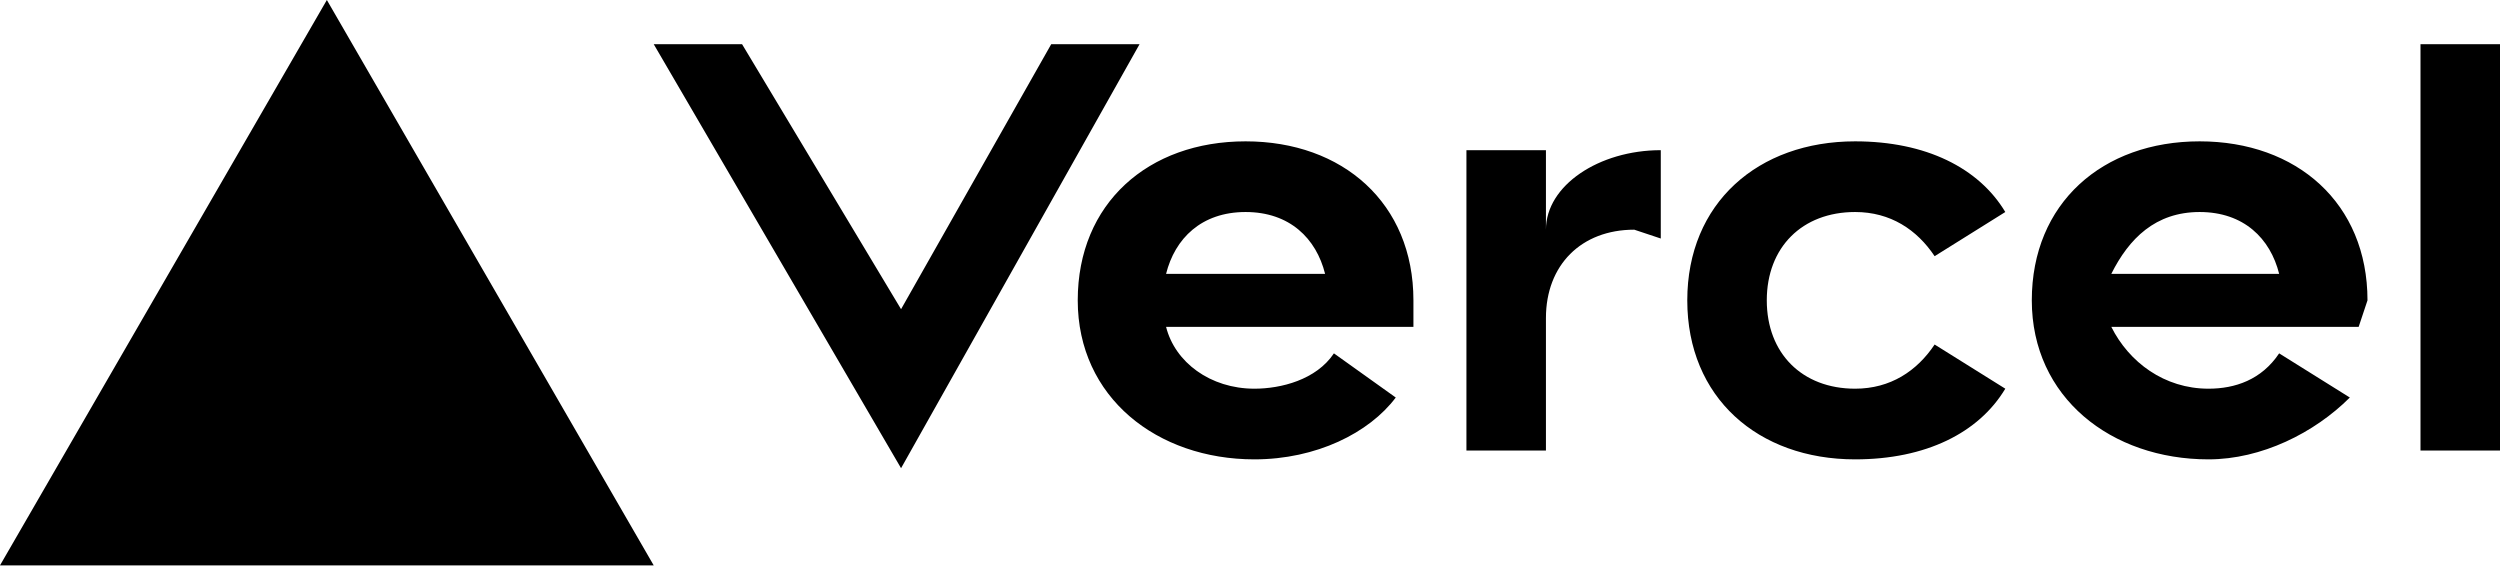
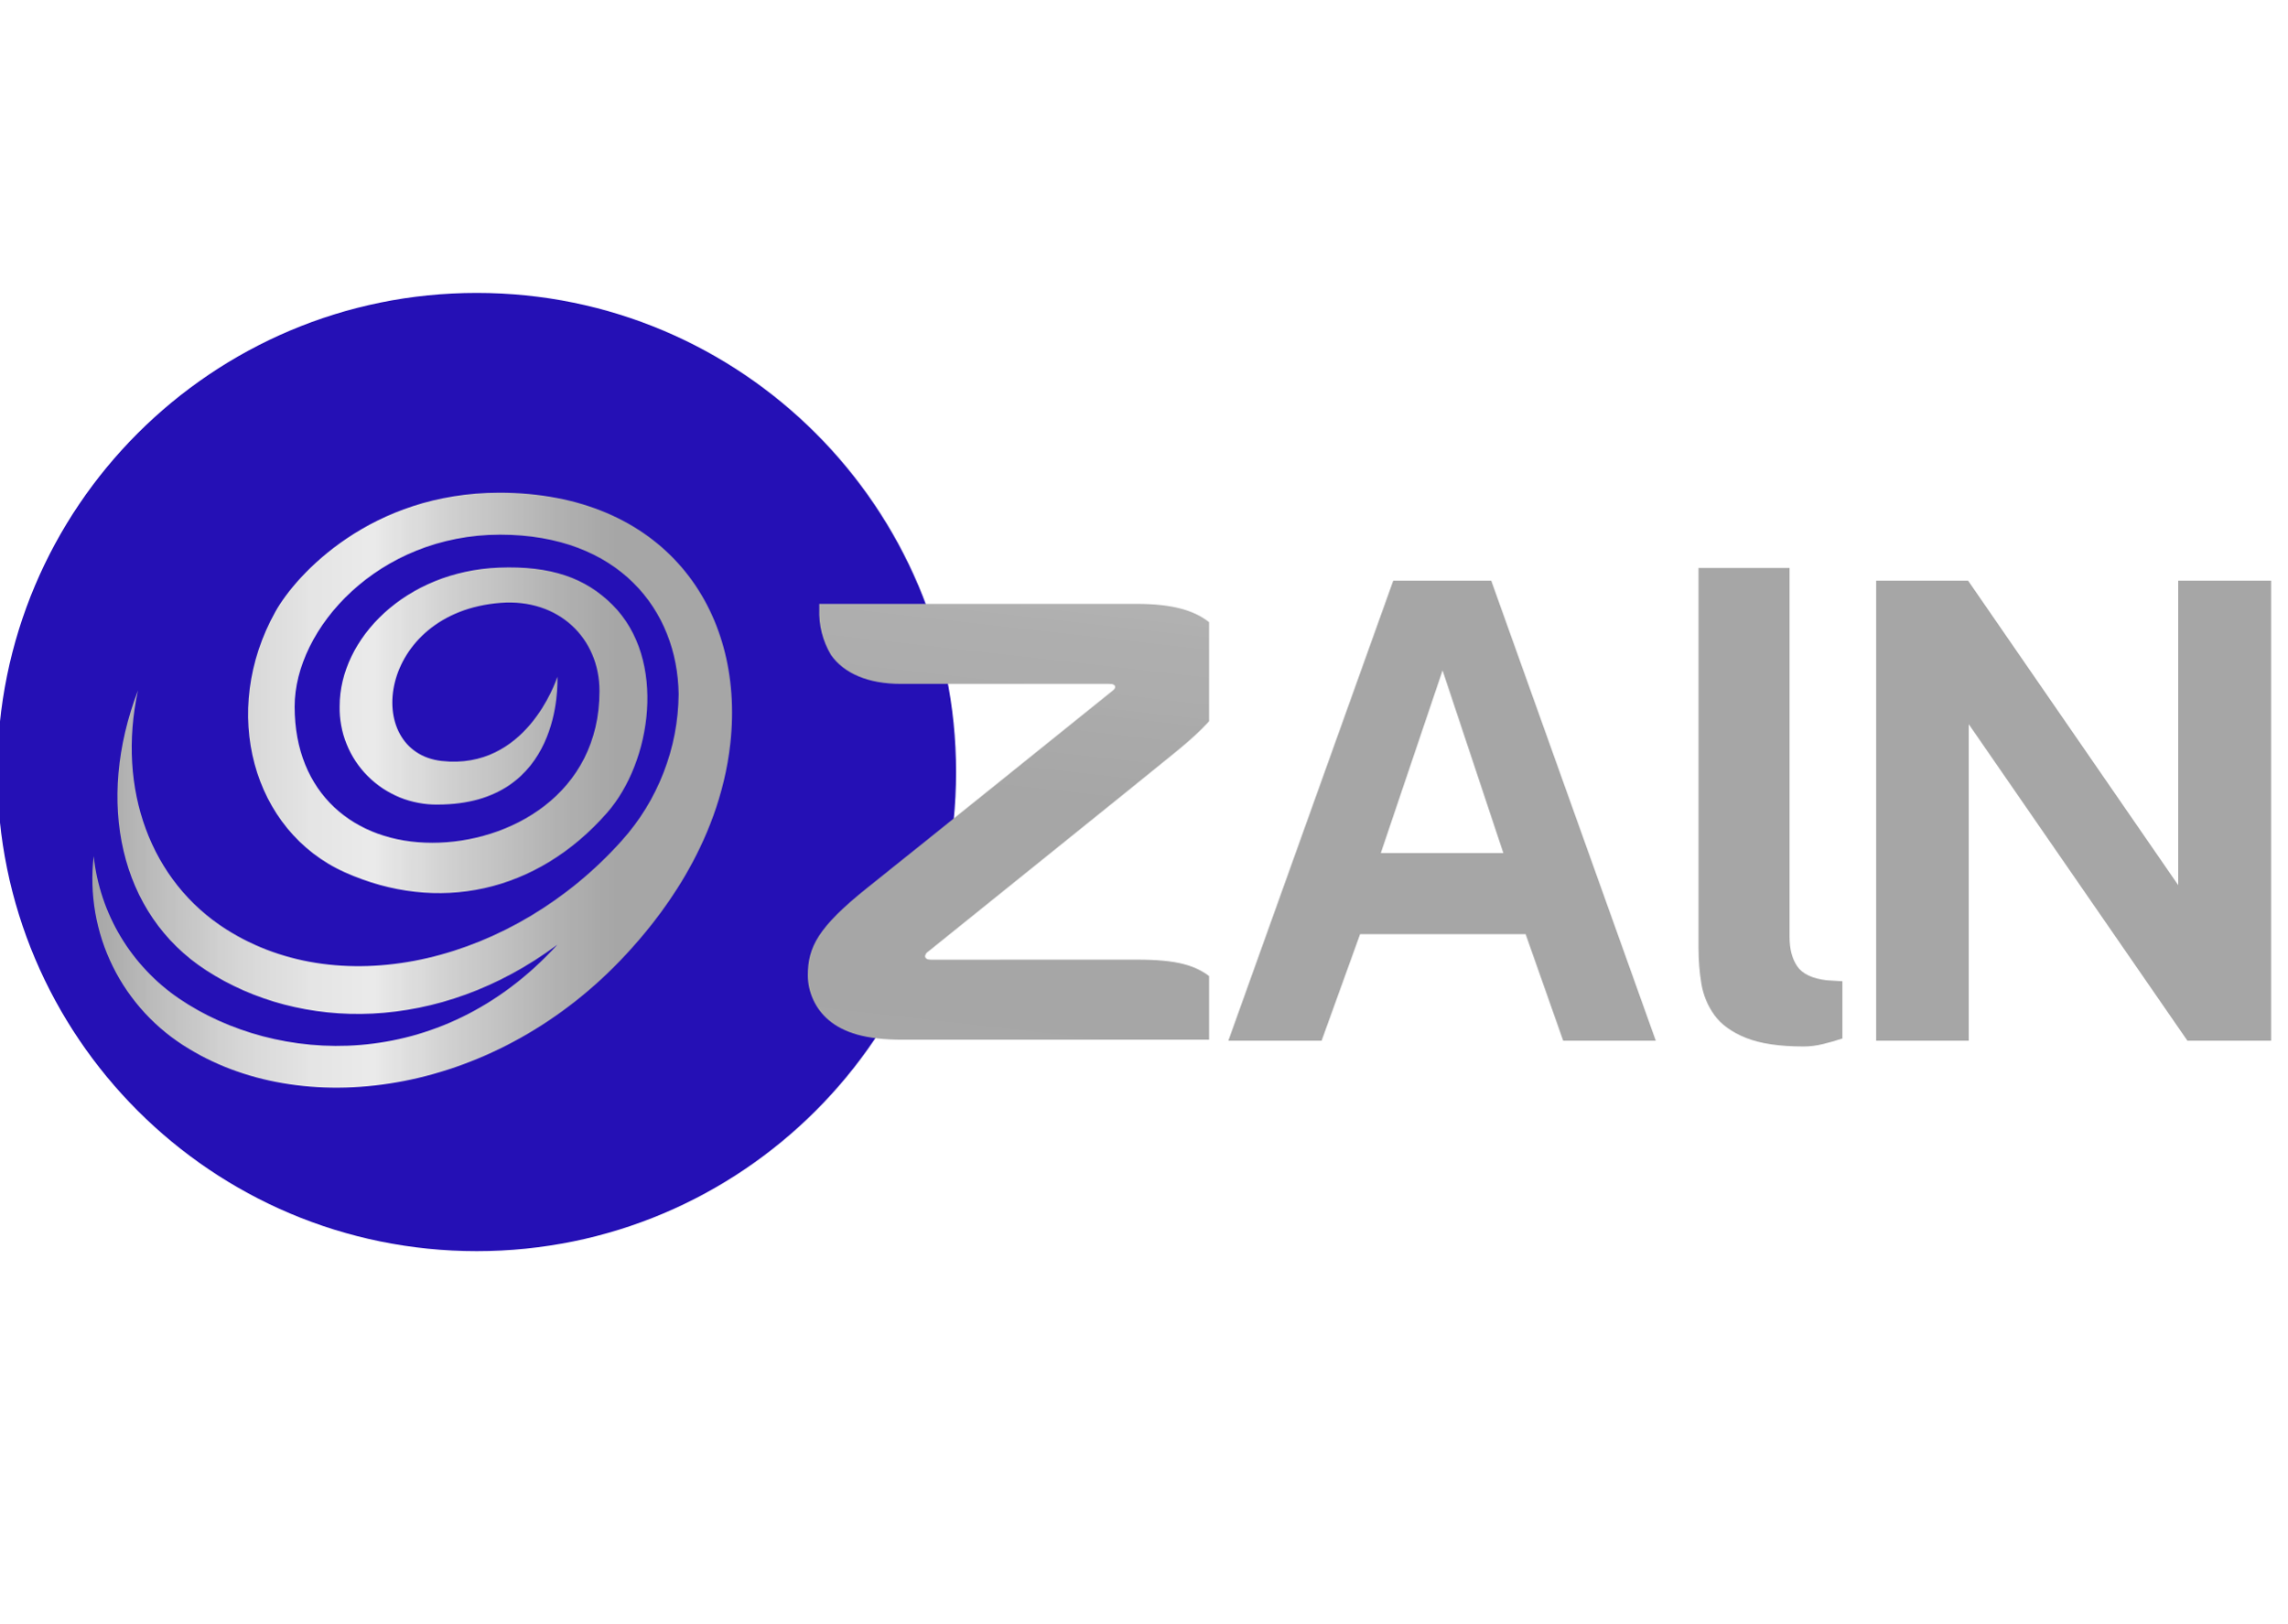
- <svg xmlns="http://www.w3.org/2000/svg" fill="none" viewBox="0 0 283 64">
-   <path fill="black" d="M141 16c-11 0-19 7-19 18s9 18 20 18c7 0 13-3 16-7l-7-5c-2 3-6 4-9 4-5 0-9-3-10-7h28v-3c0-11-8-18-19-18zm-9 15c1-4 4-7 9-7s8 3 9 7h-18zm117-15c-11 0-19 7-19 18s9 18 20 18c6 0 12-3 16-7l-8-5c-2 3-5 4-8 4-5 0-9-3-11-7h28l1-3c0-11-8-18-19-18zm-10 15c2-4 5-7 10-7s8 3 9 7h-19zm-39 3c0 6 4 10 10 10 4 0 7-2 9-5l8 5c-3 5-9 8-17 8-11 0-19-7-19-18s8-18 19-18c8 0 14 3 17 8l-8 5c-2-3-5-5-9-5-6 0-10 4-10 10zm83-29v46h-9V5h9zM37 0l37 64H0L37 0zm92 5-27 48L74 5h10l18 30 17-30h10zm59 12v10l-3-1c-6 0-10 4-10 10v15h-9V17h9v9c0-5 6-9 13-9z" />
+ <svg xmlns="http://www.w3.org/2000/svg" width="559" zoomAndPan="magnify" viewBox="0 0 419.25 297.75" height="397" preserveAspectRatio="xMidYMid meet" version="1.0">
+   <defs>
+     <clipPath id="8e402c2f29">
+       <path d="M 0 53.715 L 175.258 53.715 L 175.258 229.457 L 0 229.457 Z M 0 53.715 " clip-rule="nonzero" />
+     </clipPath>
+     <clipPath id="7c6c598713">
+       <path d="M 87.387 53.715 C 38.855 53.715 -0.488 93.055 -0.488 141.586 C -0.488 190.113 38.855 229.457 87.387 229.457 C 135.918 229.457 175.258 190.113 175.258 141.586 C 175.258 93.055 135.918 53.715 87.387 53.715 Z M 87.387 53.715 " clip-rule="nonzero" />
+     </clipPath>
+     <clipPath id="a450a37309">
+       <path d="M 148.082 83.492 L 221.641 83.492 L 221.641 192.234 L 148.082 192.234 Z M 148.082 83.492 " clip-rule="nonzero" />
+     </clipPath>
+     <clipPath id="fa35b3a9c6">
+       <path d="M 352.824 191.852 L 352.824 125.121 C 352.984 123.043 352.715 121.023 352.027 119.059 C 351.344 117.094 350.293 115.34 348.879 113.809 C 347.297 112.344 345.496 111.238 343.477 110.496 C 341.453 109.758 339.359 109.441 337.203 109.543 C 336.809 109.531 336.406 109.551 336.008 109.586 L 336.008 176.34 C 335.848 178.414 336.117 180.426 336.801 182.387 C 337.484 184.352 338.535 186.098 339.949 187.621 C 341.523 189.078 343.32 190.184 345.332 190.922 C 347.352 191.66 349.434 191.984 351.582 191.887 C 351.965 191.887 352.418 191.887 352.82 191.852 Z M 354.355 93.379 C 354.355 92.727 354.289 92.086 354.164 91.445 C 354.035 90.809 353.844 90.188 353.594 89.59 C 353.34 88.992 353.031 88.418 352.668 87.879 C 352.309 87.336 351.891 86.836 351.43 86.379 C 350.969 85.922 350.465 85.512 349.922 85.152 C 349.379 84.793 348.805 84.488 348.199 84.238 C 347.602 83.992 346.98 83.805 346.34 83.684 C 345.699 83.555 345.051 83.492 344.398 83.492 C 343.746 83.492 343.098 83.559 342.465 83.688 C 341.824 83.816 341.199 84.008 340.598 84.258 C 340 84.508 339.426 84.812 338.883 85.172 C 338.34 85.539 337.84 85.945 337.383 86.402 C 336.918 86.867 336.508 87.367 336.148 87.91 C 335.781 88.449 335.477 89.023 335.234 89.621 C 334.984 90.223 334.793 90.848 334.664 91.48 C 334.539 92.121 334.477 92.762 334.477 93.414 C 334.477 94.062 334.543 94.711 334.672 95.344 C 334.801 95.984 334.984 96.602 335.234 97.203 C 335.484 97.805 335.793 98.375 336.156 98.918 C 336.516 99.457 336.93 99.957 337.387 100.422 C 337.852 100.879 338.352 101.289 338.895 101.648 C 339.438 102.012 340.012 102.32 340.613 102.562 C 341.215 102.812 341.836 103.004 342.477 103.129 C 343.117 103.258 343.766 103.32 344.418 103.32 C 345.07 103.32 345.715 103.258 346.355 103.129 C 347 103.004 347.621 102.812 348.227 102.562 C 348.836 102.32 349.41 102.008 349.953 101.648 C 350.496 101.281 350.996 100.871 351.457 100.41 C 351.922 99.945 352.332 99.445 352.699 98.902 C 353.059 98.359 353.363 97.785 353.613 97.18 C 353.863 96.578 354.047 95.953 354.176 95.32 C 354.301 94.68 354.363 94.031 354.355 93.379 Z M 303.961 159.516 L 303.961 176.34 C 303.805 178.414 304.07 180.426 304.758 182.391 C 305.449 184.352 306.496 186.098 307.918 187.621 C 309.492 189.078 311.293 190.184 313.312 190.922 C 315.34 191.66 317.422 191.984 319.574 191.887 C 319.965 191.887 320.406 191.887 320.801 191.852 L 320.801 156 C 320.801 140.566 316.578 130.188 309.074 122.109 C 301.336 113.809 289.77 109.012 276.379 109.012 C 250.699 109.012 232.887 127.77 232.887 152.203 C 232.887 176.211 249.363 192.234 270.746 192.234 C 287.227 192.234 297.129 182.461 297.129 171 C 297.094 168.633 296.711 166.32 295.977 164.062 C 295.25 161.809 294.207 159.711 292.848 157.77 C 290.473 170.09 283.645 176.871 272.637 176.871 C 260.879 176.871 250.539 167.984 250.539 151.785 C 250.539 135.855 260.906 124.965 276.426 124.965 C 279.918 124.871 283.289 125.465 286.543 126.734 C 289.797 128.008 292.672 129.863 295.164 132.301 C 300.73 137.785 303.961 146.199 303.961 159.508 Z M 435.34 169.809 C 435.113 169.789 434.941 169.688 434.828 169.492 C 422.75 153.816 400.586 124.922 395.777 118.617 C 390.695 112.02 386.711 109.848 381.457 109.848 C 379.738 109.801 378.07 110.094 376.473 110.738 C 374.875 111.387 373.477 112.328 372.273 113.559 C 371 115.113 370.047 116.848 369.418 118.758 C 368.797 120.676 368.539 122.633 368.648 124.641 L 368.648 176.34 C 368.488 178.414 368.754 180.426 369.438 182.391 C 370.125 184.352 371.176 186.098 372.59 187.621 C 374.117 189.066 375.867 190.168 377.844 190.906 C 379.816 191.648 381.859 191.973 383.965 191.887 C 384.281 191.895 384.602 191.883 384.918 191.852 L 384.918 132.59 C 384.918 132.164 385.105 131.926 385.387 131.926 C 385.605 131.926 385.734 132.02 385.898 132.27 C 392.984 141.445 419.852 176.492 424.996 183.082 C 430.086 189.672 434.047 191.887 439.27 191.887 C 440.996 191.949 442.656 191.656 444.262 191.016 C 445.859 190.375 447.27 189.434 448.473 188.203 C 449.746 186.645 450.707 184.914 451.328 183.004 C 451.957 181.094 452.219 179.133 452.109 177.125 L 452.109 125.422 C 452.262 123.34 451.992 121.32 451.305 119.352 C 450.613 117.387 449.562 115.629 448.156 114.098 C 446.617 112.648 444.867 111.559 442.887 110.82 C 440.91 110.086 438.867 109.762 436.754 109.848 C 436.426 109.848 436.176 109.848 435.82 109.879 L 435.82 169.176 C 435.82 169.602 435.613 169.816 435.348 169.816 Z M 170.633 176.004 C 169.965 176.004 169.582 175.777 169.582 175.336 C 169.648 174.977 169.84 174.695 170.156 174.508 C 175.324 170.336 209.516 142.832 214.73 138.555 C 223.793 131.281 225.699 127.723 225.699 122.547 C 225.691 120.969 225.363 119.461 224.699 118.027 C 224.039 116.59 223.105 115.359 221.91 114.32 C 219.164 112.004 215.055 110.746 208.422 110.746 L 150.184 110.746 L 150.184 111.672 C 150.074 114.695 150.789 117.508 152.324 120.113 C 154.68 123.477 159.121 125.422 165.121 125.422 L 203.363 125.422 C 204.043 125.422 204.414 125.621 204.414 125.973 C 204.414 126.266 204.242 126.465 203.816 126.781 C 198.41 131.156 166.844 156.555 158.977 162.82 C 149.891 170.098 148.082 173.727 148.082 178.879 C 148.09 180.453 148.426 181.953 149.09 183.387 C 149.758 184.816 150.684 186.043 151.887 187.066 C 154.633 189.402 158.73 190.68 165.395 190.68 L 226.312 190.68 L 226.312 190.098 C 226.438 188.184 226.168 186.32 225.508 184.516 C 224.844 182.711 223.836 181.117 222.5 179.73 C 219.527 176.996 215.68 175.996 208.465 175.996 Z M 170.633 176.004 " clip-rule="nonzero" />
+     </clipPath>
+     <linearGradient x1="0.338" gradientTransform="matrix(304.0671, 0, 0, 108.7393, 148.0826, 83.49402)" y1="1.108" x2="0.649" gradientUnits="userSpaceOnUse" y2="0.129" id="4696956519">
+       <stop stop-opacity="1" stop-color="rgb(66.277%, 66.277%, 66.277%)" offset="0" />
+       <stop stop-opacity="1" stop-color="rgb(66.084%, 66.084%, 66.084%)" offset="0.016" />
+       <stop stop-opacity="1" stop-color="rgb(65.697%, 65.697%, 65.697%)" offset="0.02" />
+       <stop stop-opacity="1" stop-color="rgb(65.5%, 65.5%, 65.5%)" offset="0.023" />
+       <stop stop-opacity="1" stop-color="rgb(65.495%, 65.495%, 65.495%)" offset="0.031" />
+       <stop stop-opacity="1" stop-color="rgb(65.295%, 65.295%, 65.295%)" offset="0.062" />
+       <stop stop-opacity="1" stop-color="rgb(65.099%, 65.099%, 65.099%)" offset="0.071" />
+       <stop stop-opacity="1" stop-color="rgb(65.099%, 65.099%, 65.099%)" offset="0.125" />
+       <stop stop-opacity="1" stop-color="rgb(65.099%, 65.099%, 65.099%)" offset="0.25" />
+       <stop stop-opacity="1" stop-color="rgb(65.099%, 65.099%, 65.099%)" offset="0.375" />
+       <stop stop-opacity="1" stop-color="rgb(65.099%, 65.099%, 65.099%)" offset="0.438" />
+       <stop stop-opacity="1" stop-color="rgb(65.202%, 65.202%, 65.202%)" offset="0.445" />
+       <stop stop-opacity="1" stop-color="rgb(65.404%, 65.404%, 65.404%)" offset="0.453" />
+       <stop stop-opacity="1" stop-color="rgb(65.503%, 65.503%, 65.503%)" offset="0.469" />
+       <stop stop-opacity="1" stop-color="rgb(65.61%, 65.61%, 65.61%)" offset="0.477" />
+       <stop stop-opacity="1" stop-color="rgb(65.807%, 65.807%, 65.807%)" offset="0.484" />
+       <stop stop-opacity="1" stop-color="rgb(65.906%, 65.906%, 65.906%)" offset="0.5" />
+       <stop stop-opacity="1" stop-color="rgb(66.106%, 66.106%, 66.106%)" offset="0.516" />
+       <stop stop-opacity="1" stop-color="rgb(66.309%, 66.309%, 66.309%)" offset="0.531" />
+       <stop stop-opacity="1" stop-color="rgb(66.508%, 66.508%, 66.508%)" offset="0.562" />
+       <stop stop-opacity="1" stop-color="rgb(66.803%, 66.803%, 66.803%)" offset="0.57" />
+       <stop stop-opacity="1" stop-color="rgb(67.01%, 67.01%, 67.01%)" offset="0.578" />
+       <stop stop-opacity="1" stop-color="rgb(67.307%, 67.307%, 67.307%)" offset="0.594" />
+       <stop stop-opacity="1" stop-color="rgb(67.648%, 67.648%, 67.648%)" offset="0.625" />
+       <stop stop-opacity="1" stop-color="rgb(67.801%, 67.801%, 67.801%)" offset="0.641" />
+       <stop stop-opacity="1" stop-color="rgb(67.906%, 67.906%, 67.906%)" offset="0.648" />
+       <stop stop-opacity="1" stop-color="rgb(68.105%, 68.105%, 68.105%)" offset="0.656" />
+       <stop stop-opacity="1" stop-color="rgb(68.204%, 68.204%, 68.204%)" offset="0.672" />
+       <stop stop-opacity="1" stop-color="rgb(68.404%, 68.404%, 68.404%)" offset="0.688" />
+       <stop stop-opacity="1" stop-color="rgb(68.607%, 68.607%, 68.607%)" offset="0.703" />
+       <stop stop-opacity="1" stop-color="rgb(68.712%, 68.712%, 68.712%)" offset="0.711" />
+       <stop stop-opacity="1" stop-color="rgb(68.907%, 68.907%, 68.907%)" offset="0.719" />
+       <stop stop-opacity="1" stop-color="rgb(69.11%, 69.11%, 69.11%)" offset="0.727" />
+       <stop stop-opacity="1" stop-color="rgb(69.305%, 69.305%, 69.305%)" offset="0.734" />
+       <stop stop-opacity="1" stop-color="rgb(69.405%, 69.405%, 69.405%)" offset="0.75" />
+       <stop stop-opacity="1" stop-color="rgb(69.606%, 69.606%, 69.606%)" offset="0.766" />
+       <stop stop-opacity="1" stop-color="rgb(69.809%, 69.809%, 69.809%)" offset="0.781" />
+       <stop stop-opacity="1" stop-color="rgb(70.009%, 70.009%, 70.009%)" offset="0.797" />
+       <stop stop-opacity="1" stop-color="rgb(70.204%, 70.204%, 70.204%)" offset="0.805" />
+       <stop stop-opacity="1" stop-color="rgb(70.404%, 70.404%, 70.404%)" offset="0.812" />
+       <stop stop-opacity="1" stop-color="rgb(70.819%, 70.819%, 70.819%)" offset="0.816" />
+       <stop stop-opacity="1" stop-color="rgb(71.04%, 71.04%, 71.04%)" offset="0.82" />
+       <stop stop-opacity="1" stop-color="rgb(71.219%, 71.219%, 71.219%)" offset="0.828" />
+       <stop stop-opacity="1" stop-color="rgb(71.41%, 71.41%, 71.41%)" offset="0.836" />
+       <stop stop-opacity="1" stop-color="rgb(71.617%, 71.617%, 71.617%)" offset="0.844" />
+       <stop stop-opacity="1" stop-color="rgb(72.005%, 72.005%, 72.005%)" offset="0.852" />
+       <stop stop-opacity="1" stop-color="rgb(72.215%, 72.215%, 72.215%)" offset="0.859" />
+       <stop stop-opacity="1" stop-color="rgb(72.383%, 72.383%, 72.383%)" offset="0.867" />
+       <stop stop-opacity="1" stop-color="rgb(72.729%, 72.729%, 72.729%)" offset="0.875" />
+       <stop stop-opacity="1" stop-color="rgb(73.116%, 73.116%, 73.116%)" offset="0.891" />
+       <stop stop-opacity="1" stop-color="rgb(73.526%, 73.526%, 73.526%)" offset="0.895" />
+       <stop stop-opacity="1" stop-color="rgb(73.747%, 73.747%, 73.747%)" offset="0.898" />
+       <stop stop-opacity="1" stop-color="rgb(73.943%, 73.943%, 73.943%)" offset="0.906" />
+       <stop stop-opacity="1" stop-color="rgb(74.332%, 74.332%, 74.332%)" offset="0.922" />
+       <stop stop-opacity="1" stop-color="rgb(74.716%, 74.716%, 74.716%)" offset="0.929" />
+       <stop stop-opacity="1" stop-color="rgb(74.908%, 74.908%, 74.908%)" offset="0.93" />
+       <stop stop-opacity="1" stop-color="rgb(75.104%, 75.104%, 75.104%)" offset="0.938" />
+       <stop stop-opacity="1" stop-color="rgb(75.319%, 75.319%, 75.319%)" offset="0.945" />
+       <stop stop-opacity="1" stop-color="rgb(75.536%, 75.536%, 75.536%)" offset="0.953" />
+       <stop stop-opacity="1" stop-color="rgb(75.926%, 75.926%, 75.926%)" offset="0.961" />
+       <stop stop-opacity="1" stop-color="rgb(76.311%, 76.311%, 76.311%)" offset="0.969" />
+       <stop stop-opacity="1" stop-color="rgb(76.501%, 76.501%, 76.501%)" offset="0.977" />
+       <stop stop-opacity="1" stop-color="rgb(76.723%, 76.723%, 76.723%)" offset="0.98" />
+       <stop stop-opacity="1" stop-color="rgb(76.944%, 76.944%, 76.944%)" offset="0.984" />
+       <stop stop-opacity="1" stop-color="rgb(77.135%, 77.135%, 77.135%)" offset="0.992" />
+       <stop stop-opacity="1" stop-color="rgb(77.461%, 77.461%, 77.461%)" offset="1" />
+     </linearGradient>
+     <clipPath id="dbd2d767e3">
+       <path d="M 16.891 90.363 L 135 90.363 L 135 199.484 L 16.891 199.484 Z M 16.891 90.363 " clip-rule="nonzero" />
+     </clipPath>
+     <clipPath id="ad21a087ee">
+       <path d="M 109.891 126.738 C 109.891 117.066 102.426 109.746 91.777 110.562 C 69.188 112.289 66.27 137.918 80.977 139.559 C 96.355 141.262 101.859 125.043 102.164 124.141 L 102.176 124.141 C 102.215 125.246 103.039 147.555 80.215 147.555 C 79.023 147.574 77.848 147.469 76.684 147.242 C 75.512 147.023 74.375 146.688 73.277 146.242 C 72.18 145.789 71.137 145.234 70.145 144.582 C 69.156 143.922 68.242 143.172 67.406 142.332 C 66.562 141.488 65.82 140.574 65.168 139.586 C 64.516 138.59 63.965 137.547 63.527 136.449 C 63.078 135.344 62.758 134.215 62.543 133.043 C 62.328 131.879 62.23 130.707 62.258 129.516 C 62.258 117.105 74.363 104.766 91.449 104.102 C 101.016 103.734 107.32 105.984 112.258 110.91 C 122.32 120.941 119.43 139.77 111.281 149.062 C 98.352 163.812 80.172 167.559 63.238 159.992 C 46.297 152.418 40.234 130.492 50.496 112.148 C 54.27 105.398 67.98 90.363 91.539 90.363 C 121.453 90.363 136.617 111.508 133.879 136.344 C 131.777 155.379 120.184 169.164 114.816 174.973 C 91.207 200.562 56.508 205.664 34.645 192.355 C 33.148 191.461 31.727 190.465 30.371 189.371 C 29.016 188.273 27.754 187.086 26.57 185.809 C 25.387 184.527 24.305 183.172 23.316 181.738 C 22.328 180.305 21.449 178.809 20.684 177.254 C 19.914 175.691 19.254 174.086 18.715 172.434 C 18.18 170.781 17.758 169.094 17.461 167.379 C 17.168 165.672 16.988 163.945 16.941 162.207 C 16.891 160.465 16.973 158.734 17.172 157.008 C 17.449 159.617 18.008 162.168 18.84 164.66 C 19.676 167.156 20.766 169.523 22.117 171.781 C 23.469 174.031 25.043 176.117 26.852 178.027 C 28.652 179.945 30.641 181.641 32.812 183.125 C 50.688 195.281 80.57 196.953 102.16 173.262 C 80.453 189.434 55.086 189.191 37.77 177.938 C 21.871 167.613 17.504 146.992 25.289 126.617 C 21.383 144.797 27.656 161.637 41.441 170.418 C 62.922 184.105 94.227 176.234 113.949 154.199 C 117.27 150.5 119.832 146.332 121.629 141.703 C 123.43 137.07 124.352 132.273 124.402 127.309 C 124.188 111.898 113.418 98.059 91.676 98.059 C 69.348 98.059 54.008 115.266 54.008 129.59 C 54.008 145.492 64.945 154.559 79.219 154.559 C 93.348 154.578 109.891 145.691 109.891 126.738 Z M 109.891 126.738 " clip-rule="nonzero" />
+     </clipPath>
+     <linearGradient x1="-0" gradientTransform="matrix(117.2676, 0, 0, 109.1095, 16.92842, 90.36603)" y1="0.5" x2="1.009" gradientUnits="userSpaceOnUse" y2="0.5" id="1ece7a6a9b">
+       <stop stop-opacity="1" stop-color="rgb(65.099%, 65.099%, 65.099%)" offset="0" />
+       <stop stop-opacity="1" stop-color="rgb(65.469%, 65.469%, 65.469%)" offset="0.004" />
+       <stop stop-opacity="1" stop-color="rgb(65.842%, 65.842%, 65.842%)" offset="0.008" />
+       <stop stop-opacity="1" stop-color="rgb(66.228%, 66.228%, 66.228%)" offset="0.012" />
+       <stop stop-opacity="1" stop-color="rgb(66.614%, 66.614%, 66.614%)" offset="0.016" />
+       <stop stop-opacity="1" stop-color="rgb(66.856%, 66.856%, 66.856%)" offset="0.02" />
+       <stop stop-opacity="1" stop-color="rgb(67.099%, 67.099%, 67.099%)" offset="0.023" />
+       <stop stop-opacity="1" stop-color="rgb(67.433%, 67.433%, 67.433%)" offset="0.027" />
+       <stop stop-opacity="1" stop-color="rgb(67.769%, 67.769%, 67.769%)" offset="0.031" />
+       <stop stop-opacity="1" stop-color="rgb(68.15%, 68.15%, 68.15%)" offset="0.035" />
+       <stop stop-opacity="1" stop-color="rgb(68.532%, 68.532%, 68.532%)" offset="0.039" />
+       <stop stop-opacity="1" stop-color="rgb(68.918%, 68.918%, 68.918%)" offset="0.043" />
+       <stop stop-opacity="1" stop-color="rgb(69.305%, 69.305%, 69.305%)" offset="0.047" />
+       <stop stop-opacity="1" stop-color="rgb(69.691%, 69.691%, 69.691%)" offset="0.051" />
+       <stop stop-opacity="1" stop-color="rgb(70.078%, 70.078%, 70.078%)" offset="0.055" />
+       <stop stop-opacity="1" stop-color="rgb(70.464%, 70.464%, 70.464%)" offset="0.059" />
+       <stop stop-opacity="1" stop-color="rgb(70.85%, 70.85%, 70.85%)" offset="0.062" />
+       <stop stop-opacity="1" stop-color="rgb(71.286%, 71.286%, 71.286%)" offset="0.066" />
+       <stop stop-opacity="1" stop-color="rgb(71.722%, 71.722%, 71.722%)" offset="0.07" />
+       <stop stop-opacity="1" stop-color="rgb(71.909%, 71.909%, 71.909%)" offset="0.078" />
+       <stop stop-opacity="1" stop-color="rgb(72.43%, 72.43%, 72.43%)" offset="0.082" />
+       <stop stop-opacity="1" stop-color="rgb(72.768%, 72.768%, 72.768%)" offset="0.086" />
+       <stop stop-opacity="1" stop-color="rgb(73.154%, 73.154%, 73.154%)" offset="0.09" />
+       <stop stop-opacity="1" stop-color="rgb(73.54%, 73.54%, 73.54%)" offset="0.094" />
+       <stop stop-opacity="1" stop-color="rgb(73.819%, 73.819%, 73.819%)" offset="0.098" />
+       <stop stop-opacity="1" stop-color="rgb(74.1%, 74.1%, 74.1%)" offset="0.102" />
+       <stop stop-opacity="1" stop-color="rgb(74.443%, 74.443%, 74.443%)" offset="0.105" />
+       <stop stop-opacity="1" stop-color="rgb(74.786%, 74.786%, 74.786%)" offset="0.109" />
+       <stop stop-opacity="1" stop-color="rgb(75.172%, 75.172%, 75.172%)" offset="0.113" />
+       <stop stop-opacity="1" stop-color="rgb(75.558%, 75.558%, 75.558%)" offset="0.117" />
+       <stop stop-opacity="1" stop-color="rgb(75.745%, 75.745%, 75.745%)" offset="0.125" />
+       <stop stop-opacity="1" stop-color="rgb(76.317%, 76.317%, 76.317%)" offset="0.129" />
+       <stop stop-opacity="1" stop-color="rgb(76.703%, 76.703%, 76.703%)" offset="0.133" />
+       <stop stop-opacity="1" stop-color="rgb(77%, 77%, 77%)" offset="0.137" />
+       <stop stop-opacity="1" stop-color="rgb(77.299%, 77.299%, 77.299%)" offset="0.141" />
+       <stop stop-opacity="1" stop-color="rgb(77.548%, 77.548%, 77.548%)" offset="0.145" />
+       <stop stop-opacity="1" stop-color="rgb(77.798%, 77.798%, 77.798%)" offset="0.148" />
+       <stop stop-opacity="1" stop-color="rgb(78.209%, 78.209%, 78.209%)" offset="0.152" />
+       <stop stop-opacity="1" stop-color="rgb(78.621%, 78.621%, 78.621%)" offset="0.156" />
+       <stop stop-opacity="1" stop-color="rgb(78.807%, 78.807%, 78.807%)" offset="0.164" />
+       <stop stop-opacity="1" stop-color="rgb(79.381%, 79.381%, 79.381%)" offset="0.168" />
+       <stop stop-opacity="1" stop-color="rgb(79.767%, 79.767%, 79.767%)" offset="0.172" />
+       <stop stop-opacity="1" stop-color="rgb(80.083%, 80.083%, 80.083%)" offset="0.176" />
+       <stop stop-opacity="1" stop-color="rgb(80.399%, 80.399%, 80.399%)" offset="0.18" />
+       <stop stop-opacity="1" stop-color="rgb(80.655%, 80.655%, 80.655%)" offset="0.184" />
+       <stop stop-opacity="1" stop-color="rgb(80.911%, 80.911%, 80.911%)" offset="0.188" />
+       <stop stop-opacity="1" stop-color="rgb(81.348%, 81.348%, 81.348%)" offset="0.191" />
+       <stop stop-opacity="1" stop-color="rgb(81.784%, 81.784%, 81.784%)" offset="0.195" />
+       <stop stop-opacity="1" stop-color="rgb(81.97%, 81.97%, 81.97%)" offset="0.203" />
+       <stop stop-opacity="1" stop-color="rgb(82.492%, 82.492%, 82.492%)" offset="0.207" />
+       <stop stop-opacity="1" stop-color="rgb(82.829%, 82.829%, 82.829%)" offset="0.211" />
+       <stop stop-opacity="1" stop-color="rgb(83.015%, 83.015%, 83.015%)" offset="0.219" />
+       <stop stop-opacity="1" stop-color="rgb(83.549%, 83.549%, 83.549%)" offset="0.223" />
+       <stop stop-opacity="1" stop-color="rgb(83.899%, 83.899%, 83.899%)" offset="0.227" />
+       <stop stop-opacity="1" stop-color="rgb(84.099%, 84.099%, 84.099%)" offset="0.23" />
+       <stop stop-opacity="1" stop-color="rgb(84.299%, 84.299%, 84.299%)" offset="0.234" />
+       <stop stop-opacity="1" stop-color="rgb(84.499%, 84.499%, 84.499%)" offset="0.238" />
+       <stop stop-opacity="1" stop-color="rgb(84.698%, 84.698%, 84.698%)" offset="0.242" />
+       <stop stop-opacity="1" stop-color="rgb(84.898%, 84.898%, 84.898%)" offset="0.246" />
+       <stop stop-opacity="1" stop-color="rgb(85.1%, 85.1%, 85.1%)" offset="0.25" />
+       <stop stop-opacity="1" stop-color="rgb(85.3%, 85.3%, 85.3%)" offset="0.254" />
+       <stop stop-opacity="1" stop-color="rgb(85.5%, 85.5%, 85.5%)" offset="0.258" />
+       <stop stop-opacity="1" stop-color="rgb(85.718%, 85.718%, 85.718%)" offset="0.262" />
+       <stop stop-opacity="1" stop-color="rgb(85.938%, 85.938%, 85.938%)" offset="0.266" />
+       <stop stop-opacity="1" stop-color="rgb(86.125%, 86.125%, 86.125%)" offset="0.273" />
+       <stop stop-opacity="1" stop-color="rgb(86.548%, 86.548%, 86.548%)" offset="0.277" />
+       <stop stop-opacity="1" stop-color="rgb(86.783%, 86.783%, 86.783%)" offset="0.281" />
+       <stop stop-opacity="1" stop-color="rgb(86.969%, 86.969%, 86.969%)" offset="0.289" />
+       <stop stop-opacity="1" stop-color="rgb(87.338%, 87.338%, 87.338%)" offset="0.297" />
+       <stop stop-opacity="1" stop-color="rgb(87.66%, 87.66%, 87.66%)" offset="0.305" />
+       <stop stop-opacity="1" stop-color="rgb(87.999%, 87.999%, 87.999%)" offset="0.309" />
+       <stop stop-opacity="1" stop-color="rgb(88.199%, 88.199%, 88.199%)" offset="0.312" />
+       <stop stop-opacity="1" stop-color="rgb(88.422%, 88.422%, 88.422%)" offset="0.316" />
+       <stop stop-opacity="1" stop-color="rgb(88.646%, 88.646%, 88.646%)" offset="0.32" />
+       <stop stop-opacity="1" stop-color="rgb(88.832%, 88.832%, 88.832%)" offset="0.328" />
+       <stop stop-opacity="1" stop-color="rgb(89.404%, 89.404%, 89.404%)" offset="0.332" />
+       <stop stop-opacity="1" stop-color="rgb(89.792%, 89.792%, 89.792%)" offset="0.336" />
+       <stop stop-opacity="1" stop-color="rgb(89.795%, 89.795%, 89.795%)" offset="0.344" />
+       <stop stop-opacity="1" stop-color="rgb(89.883%, 89.883%, 89.883%)" offset="0.352" />
+       <stop stop-opacity="1" stop-color="rgb(90.083%, 90.083%, 90.083%)" offset="0.359" />
+       <stop stop-opacity="1" stop-color="rgb(90.294%, 90.294%, 90.294%)" offset="0.367" />
+       <stop stop-opacity="1" stop-color="rgb(90.494%, 90.494%, 90.494%)" offset="0.375" />
+       <stop stop-opacity="1" stop-color="rgb(90.681%, 90.681%, 90.681%)" offset="0.383" />
+       <stop stop-opacity="1" stop-color="rgb(90.881%, 90.881%, 90.881%)" offset="0.391" />
+       <stop stop-opacity="1" stop-color="rgb(91.077%, 91.077%, 91.077%)" offset="0.398" />
+       <stop stop-opacity="1" stop-color="rgb(91.277%, 91.277%, 91.277%)" offset="0.406" />
+       <stop stop-opacity="1" stop-color="rgb(91.478%, 91.478%, 91.478%)" offset="0.414" />
+       <stop stop-opacity="1" stop-color="rgb(91.751%, 91.751%, 91.751%)" offset="0.422" />
+       <stop stop-opacity="1" stop-color="rgb(91.835%, 91.835%, 91.835%)" offset="0.438" />
+       <stop stop-opacity="1" stop-color="rgb(91.423%, 91.423%, 91.423%)" offset="0.441" />
+       <stop stop-opacity="1" stop-color="rgb(91.121%, 91.121%, 91.121%)" offset="0.445" />
+       <stop stop-opacity="1" stop-color="rgb(90.72%, 90.72%, 90.72%)" offset="0.449" />
+       <stop stop-opacity="1" stop-color="rgb(90.318%, 90.318%, 90.318%)" offset="0.453" />
+       <stop stop-opacity="1" stop-color="rgb(89.931%, 89.931%, 89.931%)" offset="0.457" />
+       <stop stop-opacity="1" stop-color="rgb(89.545%, 89.545%, 89.545%)" offset="0.461" />
+       <stop stop-opacity="1" stop-color="rgb(89.159%, 89.159%, 89.159%)" offset="0.465" />
+       <stop stop-opacity="1" stop-color="rgb(88.773%, 88.773%, 88.773%)" offset="0.469" />
+       <stop stop-opacity="1" stop-color="rgb(88.586%, 88.586%, 88.586%)" offset="0.477" />
+       <stop stop-opacity="1" stop-color="rgb(88.013%, 88.013%, 88.013%)" offset="0.48" />
+       <stop stop-opacity="1" stop-color="rgb(87.627%, 87.627%, 87.627%)" offset="0.484" />
+       <stop stop-opacity="1" stop-color="rgb(87.241%, 87.241%, 87.241%)" offset="0.488" />
+       <stop stop-opacity="1" stop-color="rgb(86.855%, 86.855%, 86.855%)" offset="0.492" />
+       <stop stop-opacity="1" stop-color="rgb(86.469%, 86.469%, 86.469%)" offset="0.496" />
+       <stop stop-opacity="1" stop-color="rgb(86.082%, 86.082%, 86.082%)" offset="0.5" />
+       <stop stop-opacity="1" stop-color="rgb(85.895%, 85.895%, 85.895%)" offset="0.508" />
+       <stop stop-opacity="1" stop-color="rgb(85.323%, 85.323%, 85.323%)" offset="0.512" />
+       <stop stop-opacity="1" stop-color="rgb(84.937%, 84.937%, 84.937%)" offset="0.516" />
+       <stop stop-opacity="1" stop-color="rgb(84.55%, 84.55%, 84.55%)" offset="0.52" />
+       <stop stop-opacity="1" stop-color="rgb(84.164%, 84.164%, 84.164%)" offset="0.523" />
+       <stop stop-opacity="1" stop-color="rgb(83.832%, 83.832%, 83.832%)" offset="0.527" />
+       <stop stop-opacity="1" stop-color="rgb(83.499%, 83.499%, 83.499%)" offset="0.531" />
+       <stop stop-opacity="1" stop-color="rgb(83.209%, 83.209%, 83.209%)" offset="0.535" />
+       <stop stop-opacity="1" stop-color="rgb(82.919%, 82.919%, 82.919%)" offset="0.539" />
+       <stop stop-opacity="1" stop-color="rgb(82.582%, 82.582%, 82.582%)" offset="0.543" />
+       <stop stop-opacity="1" stop-color="rgb(82.246%, 82.246%, 82.246%)" offset="0.547" />
+       <stop stop-opacity="1" stop-color="rgb(81.923%, 81.923%, 81.923%)" offset="0.551" />
+       <stop stop-opacity="1" stop-color="rgb(81.599%, 81.599%, 81.599%)" offset="0.555" />
+       <stop stop-opacity="1" stop-color="rgb(81.349%, 81.349%, 81.349%)" offset="0.559" />
+       <stop stop-opacity="1" stop-color="rgb(81.1%, 81.1%, 81.1%)" offset="0.562" />
+       <stop stop-opacity="1" stop-color="rgb(80.75%, 80.75%, 80.75%)" offset="0.566" />
+       <stop stop-opacity="1" stop-color="rgb(80.399%, 80.399%, 80.399%)" offset="0.57" />
+       <stop stop-opacity="1" stop-color="rgb(80.127%, 80.127%, 80.127%)" offset="0.574" />
+       <stop stop-opacity="1" stop-color="rgb(79.855%, 79.855%, 79.855%)" offset="0.578" />
+       <stop stop-opacity="1" stop-color="rgb(79.527%, 79.527%, 79.527%)" offset="0.582" />
+       <stop stop-opacity="1" stop-color="rgb(79.199%, 79.199%, 79.199%)" offset="0.586" />
+       <stop stop-opacity="1" stop-color="rgb(78.955%, 78.955%, 78.955%)" offset="0.59" />
+       <stop stop-opacity="1" stop-color="rgb(78.711%, 78.711%, 78.711%)" offset="0.594" />
+       <stop stop-opacity="1" stop-color="rgb(78.355%, 78.355%, 78.355%)" offset="0.598" />
+       <stop stop-opacity="1" stop-color="rgb(78%, 78%, 78%)" offset="0.602" />
+       <stop stop-opacity="1" stop-color="rgb(77.782%, 77.782%, 77.782%)" offset="0.605" />
+       <stop stop-opacity="1" stop-color="rgb(77.565%, 77.565%, 77.565%)" offset="0.609" />
+       <stop stop-opacity="1" stop-color="rgb(77.379%, 77.379%, 77.379%)" offset="0.617" />
+       <stop stop-opacity="1" stop-color="rgb(76.807%, 76.807%, 76.807%)" offset="0.621" />
+       <stop stop-opacity="1" stop-color="rgb(76.421%, 76.421%, 76.421%)" offset="0.625" />
+       <stop stop-opacity="1" stop-color="rgb(76.233%, 76.233%, 76.233%)" offset="0.633" />
+       <stop stop-opacity="1" stop-color="rgb(75.661%, 75.661%, 75.661%)" offset="0.637" />
+       <stop stop-opacity="1" stop-color="rgb(75.275%, 75.275%, 75.275%)" offset="0.641" />
+       <stop stop-opacity="1" stop-color="rgb(75.087%, 75.087%, 75.087%)" offset="0.648" />
+       <stop stop-opacity="1" stop-color="rgb(74.464%, 74.464%, 74.464%)" offset="0.652" />
+       <stop stop-opacity="1" stop-color="rgb(74.03%, 74.03%, 74.03%)" offset="0.656" />
+       <stop stop-opacity="1" stop-color="rgb(73.843%, 73.843%, 73.843%)" offset="0.664" />
+       <stop stop-opacity="1" stop-color="rgb(73.27%, 73.27%, 73.27%)" offset="0.668" />
+       <stop stop-opacity="1" stop-color="rgb(72.884%, 72.884%, 72.884%)" offset="0.672" />
+       <stop stop-opacity="1" stop-color="rgb(72.691%, 72.691%, 72.691%)" offset="0.68" />
+       <stop stop-opacity="1" stop-color="rgb(72.168%, 72.168%, 72.168%)" offset="0.684" />
+       <stop stop-opacity="1" stop-color="rgb(71.838%, 71.838%, 71.838%)" offset="0.688" />
+       <stop stop-opacity="1" stop-color="rgb(71.619%, 71.619%, 71.619%)" offset="0.691" />
+       <stop stop-opacity="1" stop-color="rgb(71.399%, 71.399%, 71.399%)" offset="0.695" />
+       <stop stop-opacity="1" stop-color="rgb(70.996%, 70.996%, 70.996%)" offset="0.699" />
+       <stop stop-opacity="1" stop-color="rgb(70.593%, 70.593%, 70.593%)" offset="0.703" />
+       <stop stop-opacity="1" stop-color="rgb(70.396%, 70.396%, 70.396%)" offset="0.707" />
+       <stop stop-opacity="1" stop-color="rgb(70.2%, 70.2%, 70.2%)" offset="0.711" />
+       <stop stop-opacity="1" stop-color="rgb(69.824%, 69.824%, 69.824%)" offset="0.715" />
+       <stop stop-opacity="1" stop-color="rgb(69.449%, 69.449%, 69.449%)" offset="0.719" />
+       <stop stop-opacity="1" stop-color="rgb(69.263%, 69.263%, 69.263%)" offset="0.727" />
+       <stop stop-opacity="1" stop-color="rgb(68.889%, 68.889%, 68.889%)" offset="0.734" />
+       <stop stop-opacity="1" stop-color="rgb(68.466%, 68.466%, 68.466%)" offset="0.738" />
+       <stop stop-opacity="1" stop-color="rgb(68.231%, 68.231%, 68.231%)" offset="0.742" />
+       <stop stop-opacity="1" stop-color="rgb(68.044%, 68.044%, 68.044%)" offset="0.75" />
+       <stop stop-opacity="1" stop-color="rgb(67.711%, 67.711%, 67.711%)" offset="0.758" />
+       <stop stop-opacity="1" stop-color="rgb(67.389%, 67.389%, 67.389%)" offset="0.766" />
+       <stop stop-opacity="1" stop-color="rgb(67.026%, 67.026%, 67.026%)" offset="0.773" />
+       <stop stop-opacity="1" stop-color="rgb(66.615%, 66.615%, 66.615%)" offset="0.777" />
+       <stop stop-opacity="1" stop-color="rgb(66.391%, 66.391%, 66.391%)" offset="0.781" />
+       <stop stop-opacity="1" stop-color="rgb(66.193%, 66.193%, 66.193%)" offset="0.785" />
+       <stop stop-opacity="1" stop-color="rgb(65.994%, 65.994%, 65.994%)" offset="0.789" />
+       <stop stop-opacity="1" stop-color="rgb(65.808%, 65.808%, 65.808%)" offset="0.797" />
+       <stop stop-opacity="1" stop-color="rgb(65.436%, 65.436%, 65.436%)" offset="0.805" />
+       <stop stop-opacity="1" stop-color="rgb(65.173%, 65.173%, 65.173%)" offset="0.812" />
+       <stop stop-opacity="1" stop-color="rgb(65.099%, 65.099%, 65.099%)" offset="0.875" />
+       <stop stop-opacity="1" stop-color="rgb(65.099%, 65.099%, 65.099%)" offset="1" />
+     </linearGradient>
+   </defs>
+   <g clip-path="url(#8e402c2f29)">
+     <g clip-path="url(#7c6c598713)">
+       <path fill="#2510b5" d="M -0.488 53.715 L 175.258 53.715 L 175.258 229.457 L -0.488 229.457 Z M -0.488 53.715 " fill-opacity="1" fill-rule="nonzero" />
+     </g>
+   </g>
+   <g clip-path="url(#a450a37309)">
+     <g clip-path="url(#fa35b3a9c6)">
+       <path fill="url(#4696956519)" d="M 148.082 83.492 L 148.082 192.234 L 221.641 192.234 L 221.641 83.492 Z M 148.082 83.492 " fill-rule="nonzero" />
+     </g>
+   </g>
+   <g clip-path="url(#dbd2d767e3)">
+     <g clip-path="url(#ad21a087ee)">
+       <path fill="url(#1ece7a6a9b)" d="M 16.891 90.363 L 16.891 199.484 L 135.301 199.484 L 135.301 90.363 Z M 16.891 90.363 " fill-rule="nonzero" />
+     </g>
+   </g>
+   <path fill="#a6a6a6" d="M 225.172 190.867 L 255.398 106.496 L 273.367 106.496 L 303.531 190.867 L 286.555 190.867 L 279.668 171.32 L 249.324 171.32 L 242.266 190.867 Z M 253.121 156.445 L 275.582 156.445 L 264.441 122.949 Z M 253.121 156.445 " fill-opacity="1" fill-rule="nonzero" />
+   <path fill="#a6a6a6" d="M 330.617 191.918 C 326.184 191.918 322.66 191.391 320.055 190.344 C 317.449 189.293 315.52 187.902 314.277 186.168 C 313.031 184.441 312.238 182.512 311.883 180.395 C 311.535 178.273 311.359 176.125 311.359 173.945 L 311.359 104.16 L 328.051 104.16 L 328.051 171.848 C 328.051 174.062 328.523 175.863 329.477 177.242 C 330.43 178.625 332.23 179.469 334.879 179.781 L 337.734 179.957 L 337.734 190.457 C 336.566 190.848 335.379 191.191 334.176 191.477 C 332.969 191.77 331.785 191.918 330.617 191.918 Z M 330.617 191.918 " fill-opacity="1" fill-rule="nonzero" />
+   <path fill="#a6a6a6" d="M 399.293 106.496 L 416.332 106.496 L 416.332 190.867 L 400.984 190.867 L 360.898 132.812 L 360.898 190.867 L 343.922 190.867 L 343.922 106.496 L 360.781 106.496 L 399.293 162.332 Z M 399.293 106.496 " fill-opacity="1" fill-rule="nonzero" />
</svg>
